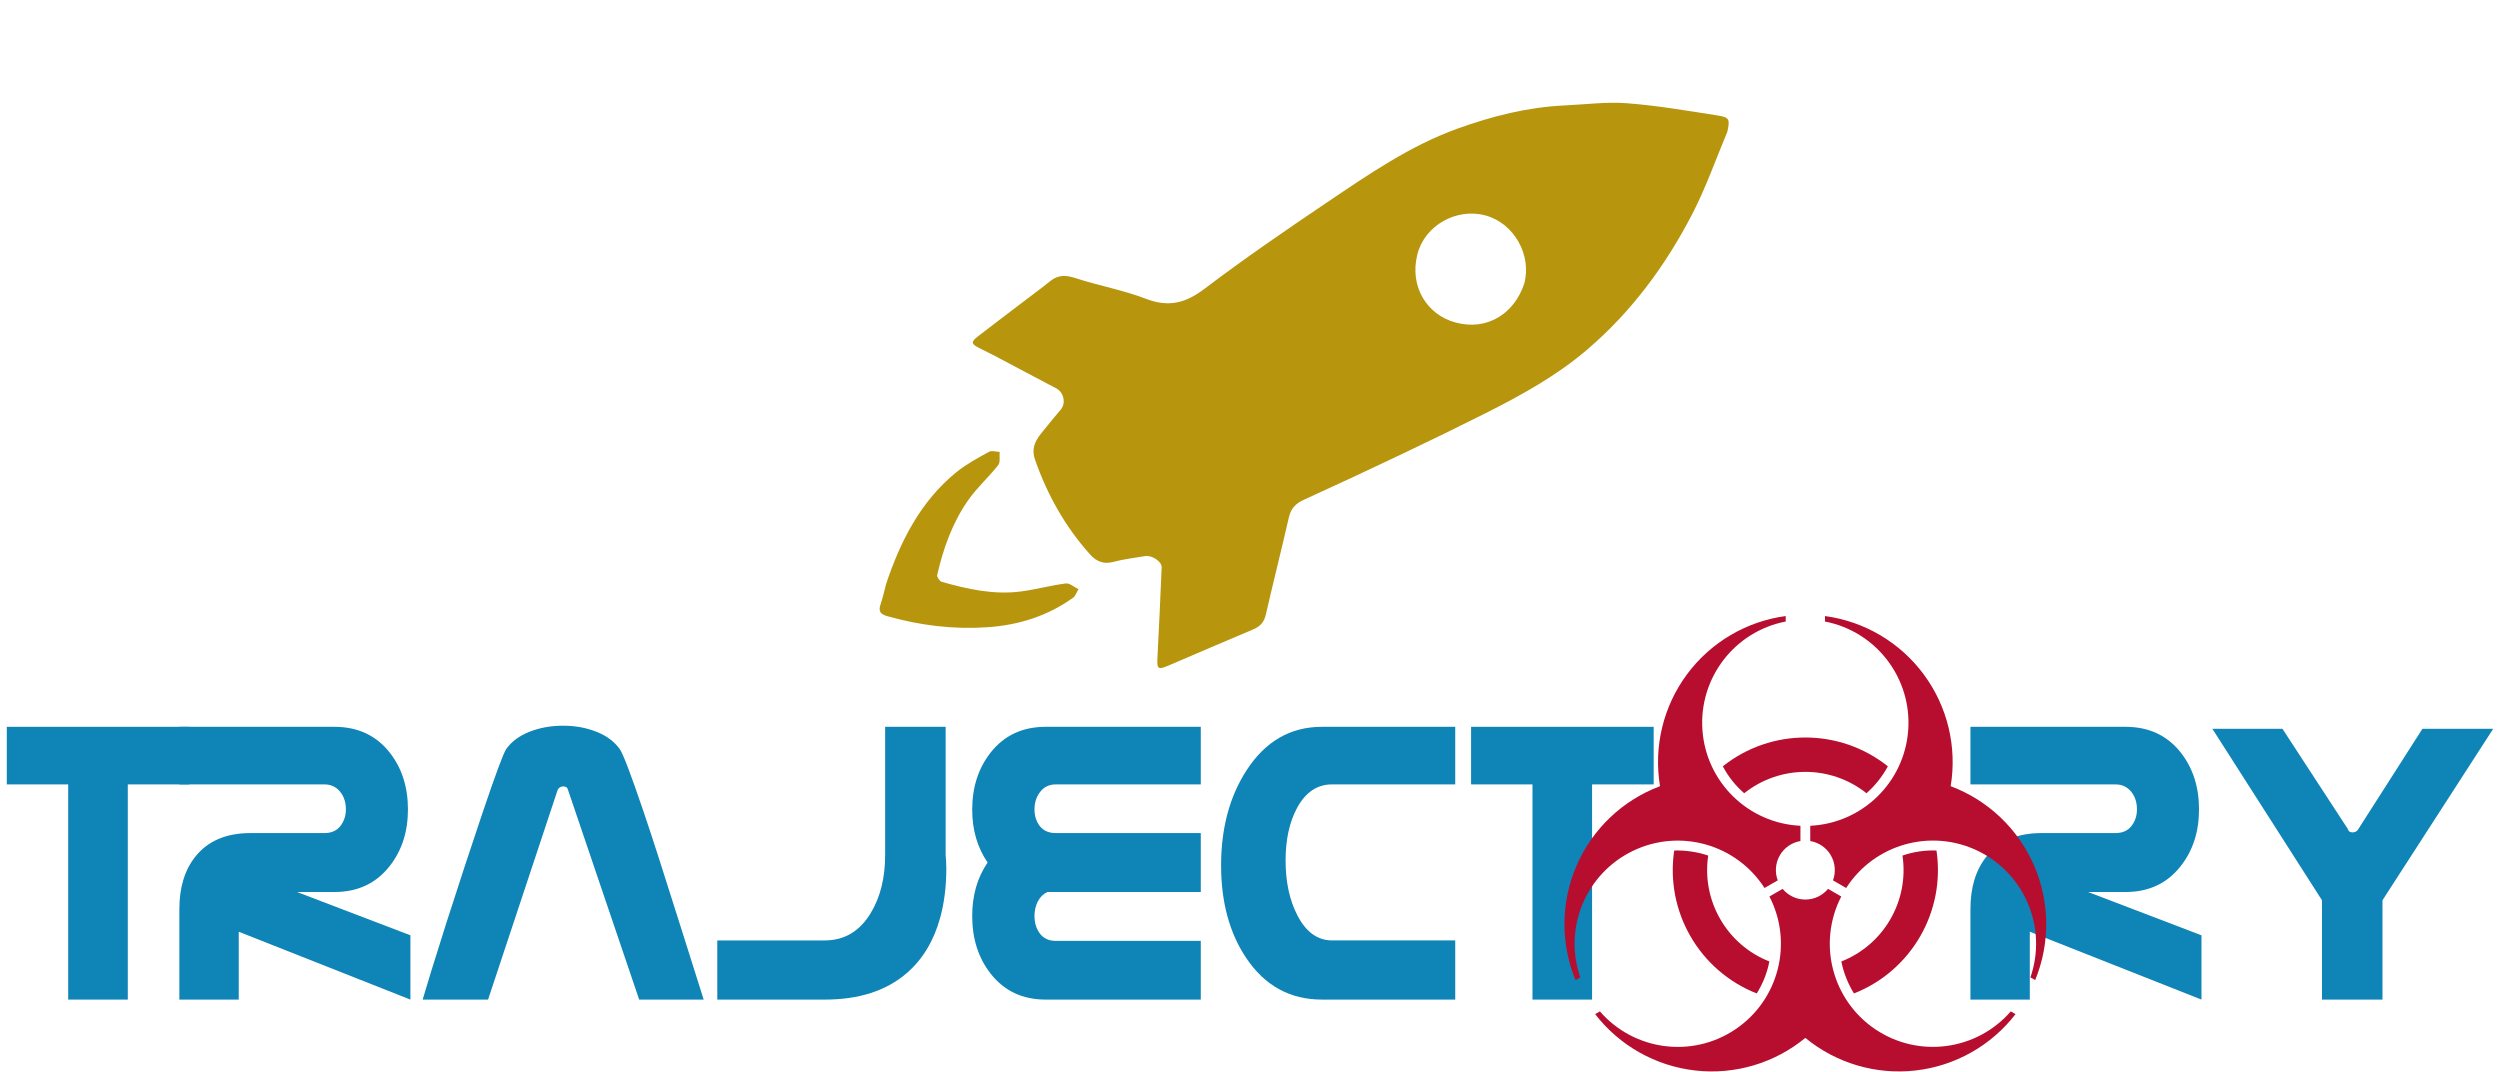
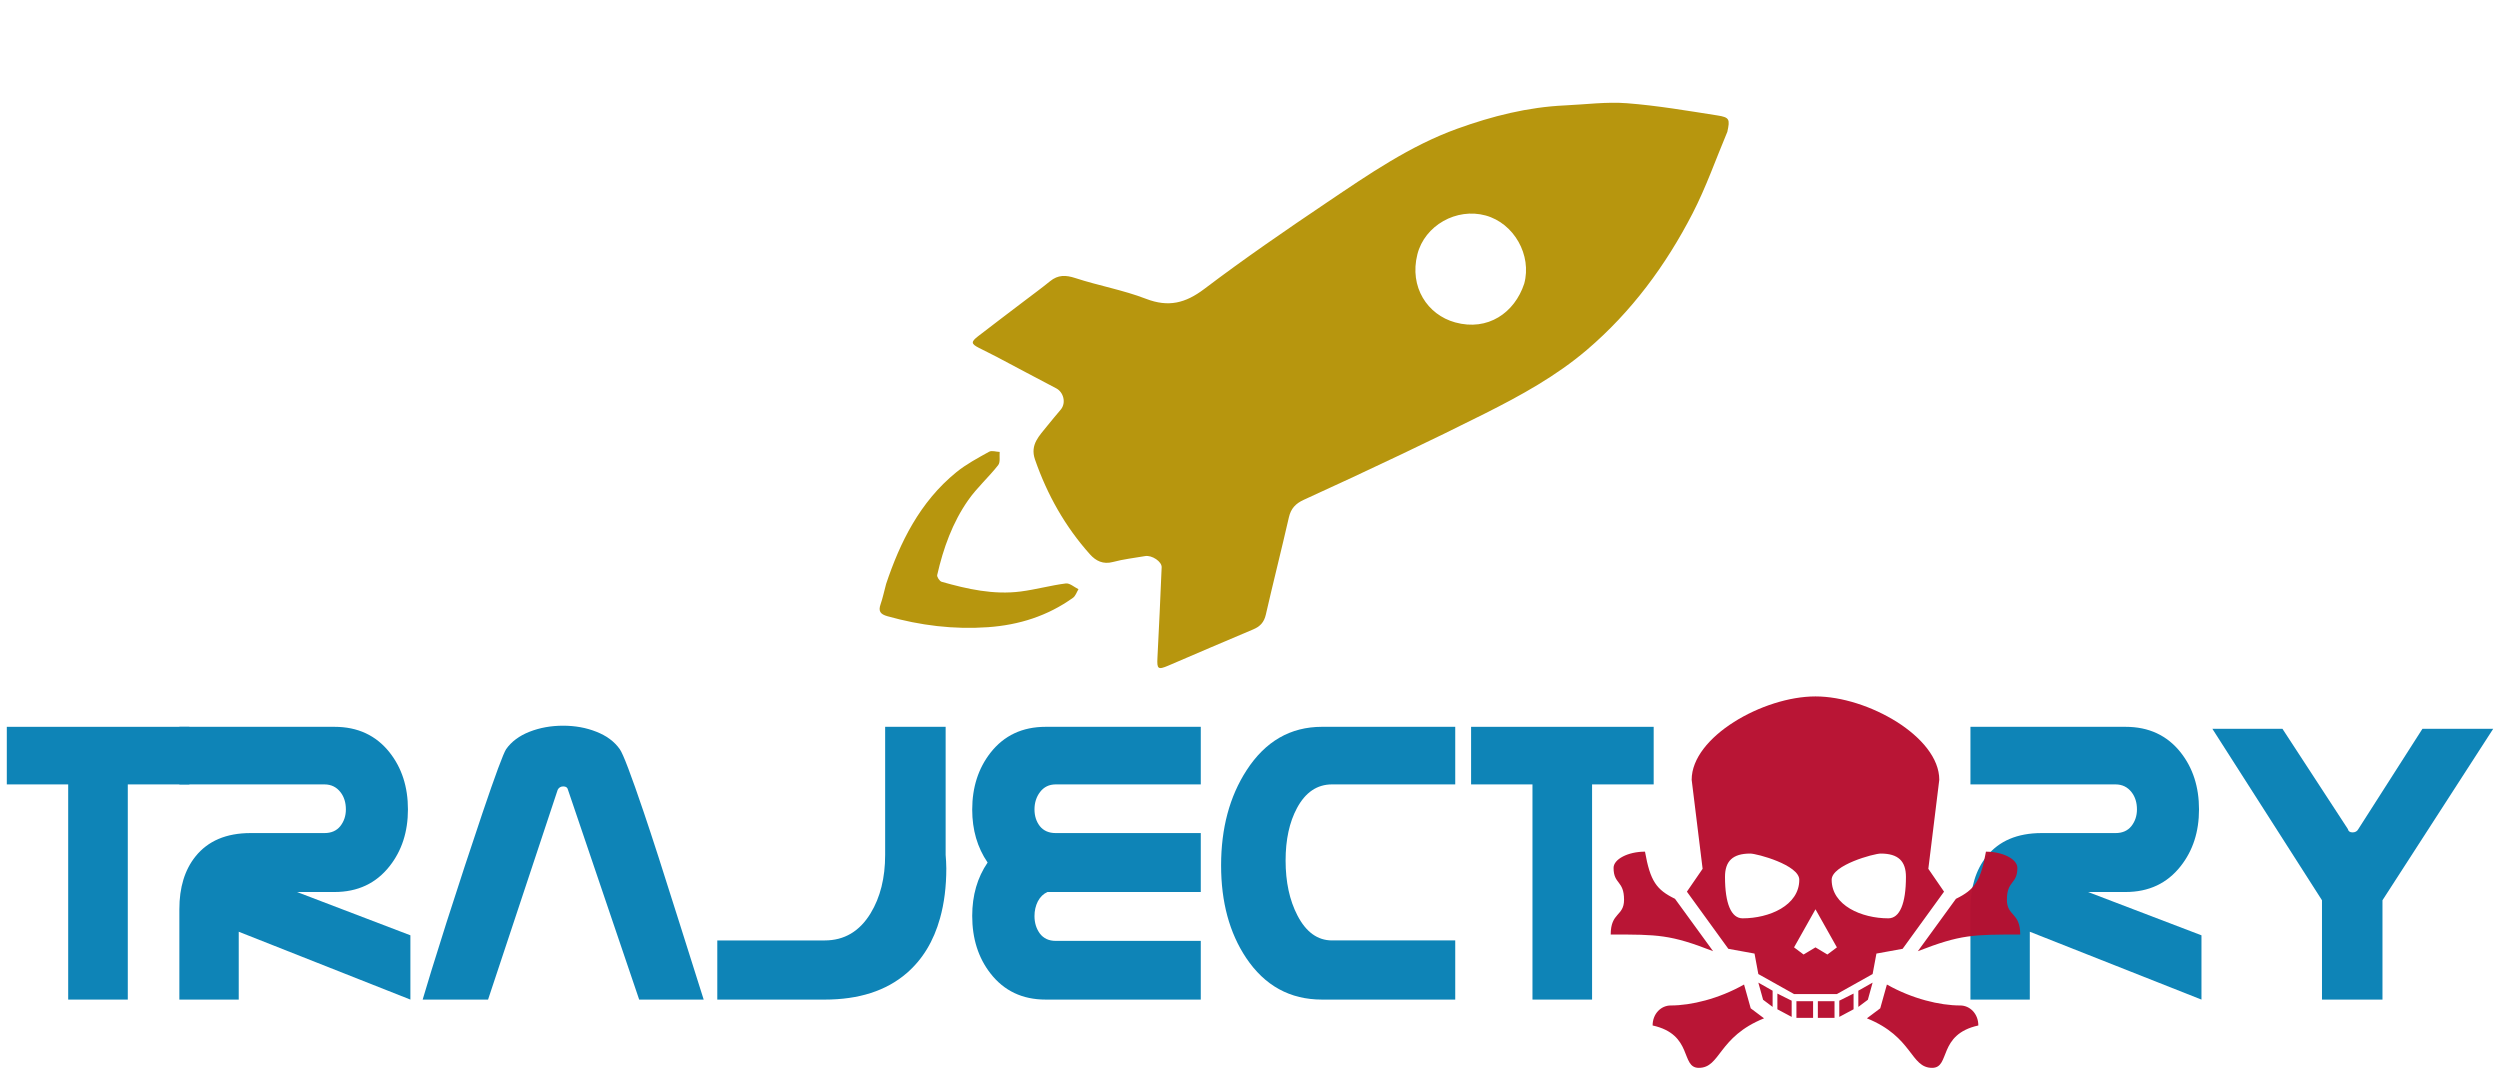
<svg xmlns="http://www.w3.org/2000/svg" xmlns:xlink="http://www.w3.org/1999/xlink" width="350" height="150" id="svg4019" version="1.1">
  <defs id="defs4021">
    <path transform="matrix(10,0,0,-10,260,260)" id="p" d="M 2.812,-1.046 A 3,3 0 0 1 0.5,2.958 V 4.512 A 10.5,10.5 0 0 1 2,25.308 v 0.558 A 15,15 0 0 0 14.797,8.543 15,15 0 0 0 23.401,-11.201 l -0.483,0.279 A 10.5,10.5 0 0 1 4.157,-1.823 z m 3.415,8.871 a 10,10 0 0 1 -12.453,0 9.5,9.5 0 0 0 -2.176,2.742 13.5,13.5 0 0 0 16.804,0 A 10,10 0 0 0 6.226,7.825 z" />
    <path transform="matrix(10,0,0,-10,260,260)" id="p-5" d="M 2.812,-1.046 A 3,3 0 0 1 0.5,2.958 V 4.512 A 10.5,10.5 0 0 1 2,25.308 v 0.558 A 15,15 0 0 0 14.797,8.543 15,15 0 0 0 23.401,-11.201 l -0.483,0.279 A 10.5,10.5 0 0 1 4.157,-1.823 z m 3.415,8.871 a 10,10 0 0 1 -12.453,0 9.5,9.5 0 0 0 -2.176,2.742 13.5,13.5 0 0 0 16.804,0 A 10,10 0 0 0 6.226,7.825 z" />
+     <color-profile id="color-profile4142" xlink:href="/usr/share/color/icc/colord/BestRGB.icc" name="Best-RGB" />
  </defs>
  <g id="layer1" transform="translate(0,-902.3622)">
    <g id="g4993" transform="translate(-2.828426,71.2632)">
      <g id="text4027" style="font-size:64px;font-style:normal;font-variant:normal;font-weight:bold;font-stretch:normal;text-align:start;line-height:125%;letter-spacing:0px;word-spacing:0px;writing-mode:lr-tb;text-anchor:start;fill:#0e84b7;fill-opacity:1;stroke:none;font-family:Nasa;-inkscape-font-specification:Nasa">
        <path id="path4768" d="m 29.344,940.916 -8.625,0 0,30.125 -8.344,0 0,-30.125 -8.594,0 0,-8.062 25.562,0 0,8.062" />
        <path id="path4770" d="m 60.282,971.041 -24.031,-9.5 0,9.5 -8.312,0 0,-12.656 c -2e-6,-3.042 0.75,-5.5 2.25,-7.375 1.75,-2.187 4.323,-3.281 7.719,-3.281 l 10.344,0 c 0.958,2e-5 1.698,-0.323 2.219,-0.969 0.521,-0.667 0.781,-1.448 0.781,-2.344 -2.5e-5,-0.958 -0.25,-1.76 -0.75,-2.406 -0.563,-0.729 -1.313,-1.094 -2.25,-1.094 l -20.312,0 0,-8.062 21.719,0 c 3.25,4e-5 5.823,1.198 7.719,3.594 1.708,2.167 2.562,4.823 2.562,7.969 -3.4e-5,3.125 -0.854,5.771 -2.562,7.938 -1.896,2.417 -4.469,3.625 -7.719,3.625 l -5.25,0 15.875,6.062 0,9" />
        <path id="path4772" d="m 101.344,971.041 -9.031,0 -9.969,-29.375 c -0.063,-0.312 -0.281,-0.469 -0.656,-0.469 -0.354,3e-5 -0.615,0.156 -0.781,0.469 l -9.75,29.375 -9.156,0 c 0.521,-1.812 1.635,-5.417 3.344,-10.812 1.729,-5.396 3.406,-10.5 5.031,-15.312 1.812,-5.354 2.917,-8.333 3.312,-8.938 0.75,-1.062 1.844,-1.875 3.281,-2.438 1.437,-0.562 3,-0.844 4.688,-0.844 1.687,4e-5 3.24,0.281 4.656,0.844 1.437,0.563 2.531,1.375 3.281,2.438 0.458,0.625 1.583,3.583 3.375,8.875 1.104,3.25 2.75,8.354 4.938,15.312 1.333,4.229 2.479,7.854 3.437,10.875" />
        <path id="path4774" d="m 135.219,950.791 c 0.021,0.208 0.042,0.51 0.062,0.906 0.021,0.375 0.031,0.698 0.031,0.969 -3e-5,2.563 -0.292,4.885 -0.875,6.969 -0.896,3.229 -2.458,5.802 -4.688,7.719 -2.854,2.458 -6.677,3.688 -11.469,3.688 l -15.031,0 0,-8.281 15.031,0 c 2.75,1e-5 4.896,-1.271 6.438,-3.812 1.354,-2.229 2.031,-4.948 2.031,-8.156 l 0,-17.938 8.469,0 0,17.938" />
        <path id="path4776" d="m 170.938,971.041 -21.719,0 c -3.25,0 -5.823,-1.219 -7.719,-3.656 -1.708,-2.187 -2.562,-4.875 -2.562,-8.062 0,-2.875 0.719,-5.365 2.156,-7.469 -1.438,-2.104 -2.156,-4.573 -2.156,-7.406 0,-3.125 0.854,-5.781 2.562,-7.969 1.896,-2.417 4.469,-3.625 7.719,-3.625 l 21.719,0 0,8.062 -20.312,0 c -0.917,3e-5 -1.646,0.354 -2.188,1.062 -0.521,0.688 -0.781,1.5 -0.781,2.438 -1e-5,0.917 0.25,1.698 0.75,2.344 0.521,0.646 1.26,0.969 2.219,0.969 l 20.312,0 0,8.031 0,0.219 -21.469,0 c -0.563,0.25 -1.01,0.688 -1.344,1.312 -0.313,0.625 -0.469,1.313 -0.469,2.062 -1e-5,0.938 0.25,1.75 0.75,2.438 0.521,0.688 1.26,1.031 2.219,1.031 l 20.312,0 0,8.219" />
        <path id="path4778" d="m 206.563,971.041 -18.656,0 c -4.479,0 -8.021,-1.948 -10.625,-5.844 -2.333,-3.5 -3.5,-7.812 -3.5,-12.938 0,-5.208 1.188,-9.646 3.562,-13.312 2.625,-4.062 6.146,-6.094 10.562,-6.094 l 18.656,0 0,8.062 -17.25,0 c -2.083,3e-5 -3.719,1.104 -4.906,3.312 -1.063,1.979 -1.594,4.427 -1.594,7.344 -1e-5,3 0.552,5.563 1.656,7.688 1.208,2.333 2.823,3.5 4.844,3.5 l 17.25,0 0,8.281" />
        <path id="path4780" d="m 234.344,940.916 -8.625,0 0,30.125 -8.344,0 0,-30.125 -8.594,0 0,-8.062 25.562,0 0,8.062" />
        <path id="path4784" d="m 311.032,971.041 -24.031,-9.5 0,9.5 -8.312,0 0,-12.656 c 0,-3.042 0.75,-5.5 2.25,-7.375 1.75,-2.187 4.323,-3.281 7.719,-3.281 l 10.344,0 c 0.958,2e-5 1.698,-0.323 2.219,-0.969 0.521,-0.667 0.781,-1.448 0.781,-2.344 -2e-5,-0.958 -0.25,-1.76 -0.75,-2.406 -0.563,-0.729 -1.313,-1.094 -2.25,-1.094 l -20.312,0 0,-8.062 21.719,0 c 3.25,4e-5 5.823,1.198 7.719,3.594 1.708,2.167 2.562,4.823 2.562,7.969 -3e-5,3.125 -0.854,5.771 -2.562,7.938 -1.896,2.417 -4.469,3.625 -7.719,3.625 l -5.25,0 15.875,6.062 0,9" />
        <path id="path4786" d="m 351.875,933.135 -15.5,24 0,13.906 -8.469,0 0,-13.906 -15.344,-24 9.812,0 9.156,14.031 c 0.062,0.313 0.281,0.469 0.656,0.469 0.375,2e-5 0.646,-0.156 0.812,-0.469 l 8.969,-14.031 9.906,0 m -23.969,37.906 0,0" />
      </g>
-       <g transform="matrix(0.1374993,0,0,0.1374993,219.8269,917.1617)" id="biohazard" style="fill:#b70e2f;fill-opacity:1;stroke-width:6.667;stroke-miterlimit:4;stroke-dasharray:none">
-         <use style="fill:#b70e2f;fill-opacity:1" height="1" width="1" y="0" x="0" id="use3341" xlink:href="#p-5" />
-         <use style="fill:#b70e2f;fill-opacity:1" height="1" width="1" y="0" x="0" id="use3343" transform="matrix(-0.5,0.8660254,-0.8660254,-0.5,615.1666,164.8334)" xlink:href="#p-5" />
-         <use style="fill:#b70e2f;fill-opacity:1" height="1" width="1" y="0" x="0" id="use3345" transform="matrix(-0.5,-0.8660254,0.8660254,-0.5,164.8334,615.1666)" xlink:href="#p-5" />
-       </g>
+       <g transform="matrix(0.1374993,0,0,0.1374993,219.8269,917.1617)" id="biohazard" style="fill:#b70e2f;fill-opacity:1;stroke-width:6.667;stroke-miterlimit:4;stroke-dasharray:none" />
+       <path style="fill:#b70e2f;fill-opacity:1;stroke:none;stroke-opacity:1;opacity:0.97" d="m 228.328,961.932 c 0,-3.133 1.867,-2.533 1.867,-4.867 0,-2.733 -1.467,-2.133 -1.467,-4.467 0,-1.2 2,-2.267 4.4,-2.267 0.733,4.133 1.6,5.333 4.2,6.6 l 5.333,7.333 c -6,-2.333 -7.667,-2.333 -14.333,-2.333 z m 5.867,12.733 c 0,-1.667 1.2,-2.8 2.533,-2.8 2.867,0 6.733,-0.933 10.267,-2.933 l 0.933,3.333 1.867,1.4 c -6.467,2.6 -6.067,6.933 -9.133,6.933 -2.6,0 -0.733,-4.667 -6.467,-5.933 z m 4.8,-18.733 2.2,-3.2 -1.533,-12.467 c 0,-6 10,-11.667 17.333,-11.667 7.333,0 17.333,5.667 17.333,11.667 l -1.533,12.467 2.2,3.2 -5.8,8 -3.667,0.667 -0.533,2.867 -5,2.8 -6,0 -5,-2.8 -0.533,-2.867 -3.667,-0.667 z m 5.333,-2.067 c 0,3.733 0.867,5.8 2.467,5.8 3.733,0 7.933,-1.8 7.933,-5.4 0,-2.067 -5.933,-3.667 -6.867,-3.667 -2.467,0 -3.533,1.067 -3.533,3.267 z m 4.667,14.8 2,1.133 0,2.267 -1.333,-1 z m 2.667,3.733 0,-2.2 2,1 0,2.267 z m 2.333,-8.667 1.333,1 1.667,-1 1.667,1 1.333,-1 -3,-5.333 z m 0.333,9.867 0,-2.333 2.333,0 0,2.333 -2.333,0 z m 3,0 0,-2.333 2.333,0 0,2.333 -2.333,0 z m 1.933,-19.333 c 0,3.6 4.2,5.4 7.933,5.4 1.6,0 2.467,-2.067 2.467,-5.8 0,-2.2 -1.067,-3.267 -3.533,-3.267 -0.933,0 -6.867,1.6 -6.867,3.667 z m 1.067,19.2 0,-2.267 2,-1 0,2.2 z m 2.667,-1.4 0,-2.267 2,-1.133 -0.667,2.4 z m 1.2,1.6 1.867,-1.4 0.933,-3.333 c 3.533,2 7.4,2.933 10.267,2.933 1.333,0 2.533,1.133 2.533,2.8 -5.733,1.267 -3.867,5.933 -6.467,5.933 -3.067,0 -2.667,-4.333 -9.133,-6.933 z m 7.133,-9.4 5.333,-7.333 c 2.6,-1.267 3.467,-2.467 4.2,-6.6 2.4,0 4.4,1.067 4.4,2.267 0,2.333 -1.467,1.733 -1.467,4.467 0,2.333 1.867,1.733 1.867,4.867 -6.667,0 -8.333,0 -14.333,2.333 z" id="path4" />
    </g>
    <g id="g4983" transform="matrix(0.9659258,0.258819,-0.258819,0.9659258,153.9063,863.098)" style="fill:#b7960e;fill-opacity:1">
      <g id="g4989" transform="translate(1,30)" style="fill:#b7960e;fill-opacity:1">
        <path d="m 98.863,2.993 c -0.563,4.111 -0.867,8.277 -1.747,12.315 -1.735,7.969 -4.688,15.498 -9.331,22.246 -3.213,4.672 -7.294,8.582 -11.509,12.335 -3.185,2.837 -6.407,5.634 -9.653,8.401 -3.878,3.308 -7.782,6.588 -11.717,9.829 -0.946,0.784 -1.409,1.623 -1.365,2.886 0.173,4.67 0.237,9.348 0.408,14.021 0.037,1.095 -0.353,1.804 -1.19,2.452 -3.399,2.627 -6.765,5.305 -10.146,7.959 -1.246,0.98 -1.434,0.872 -1.758,-0.668 -0.871,-4.137 -1.794,-8.26 -2.709,-12.387 -0.172,-0.779 -1.766,-1.321 -2.642,-0.915 -1.387,0.642 -2.817,1.2 -4.134,1.961 -1.24,0.716 -2.356,0.476 -3.389,-0.201 C 23.622,80.378 20.049,76.726 17.117,72.405 15.848,70.535 16.875,69 17.56,67.383 c 0.384,-0.91 0.834,-1.79 1.238,-2.691 C 19.288,63.601 18.547,62.256 17.392,62 14.339,61.323 11.296,60.604 8.249,59.911 7.322,59.7 6.389,59.529 5.46,59.326 4.267,59.066 4.171,58.812 4.958,57.777 c 1.63,-2.14 3.288,-4.257 4.931,-6.386 0.938,-1.214 1.903,-2.409 2.803,-3.652 0.843,-1.165 1.884,-1.418 3.306,-1.34 3.43,0.186 6.896,-0.12 10.297,0.244 3.357,0.359 5.498,-0.832 7.539,-3.456 4.308,-5.537 8.871,-10.881 13.477,-16.172 4.593,-5.274 9.134,-10.625 14.937,-14.666 4.255,-2.96 8.737,-5.464 13.693,-7.038 2.768,-0.878 5.489,-2.017 8.324,-2.546 4.169,-0.779 8.414,-1.168 12.639,-1.622 1.743,-0.188 1.874,0.054 1.959,1.85 m -21.966,27.91 c 0.032,-4.145 -3.563,-7.81 -7.684,-7.834 -4.228,-0.025 -7.889,3.551 -7.825,7.734 0.072,4.715 3.55,7.797 7.572,7.828 4.769,0.036 7.697,-3.475 7.937,-7.728" id="path4969" style="fill:#b7960e;fill-opacity:1" />
        <path d="m 1.489,94.608 c 0.372,-6.044 1.562,-12.272 5.445,-17.641 1.051,-1.452 2.395,-2.7 3.688,-3.957 0.308,-0.3 0.951,-0.248 1.439,-0.358 0.108,0.62 0.485,1.356 0.276,1.84 -0.843,1.974 -2.047,3.801 -2.78,5.809 -1.319,3.618 -1.629,7.427 -1.484,11.262 0.013,0.272 0.551,0.749 0.85,0.752 3.753,0.058 7.504,-0.1 11.036,-1.551 1.976,-0.812 3.837,-1.914 5.813,-2.724 0.514,-0.208 1.273,0.193 1.919,0.317 -0.136,0.459 -0.149,1.022 -0.43,1.363 -2.78,3.382 -6.31,5.634 -10.434,7.057 -4.547,1.571 -9.2,2.217 -13.988,2.158 C 1.801,98.921 1.395,98.601 1.476,97.555 1.542,96.718 1.489,95.87 1.489,94.608" id="path4971" style="fill:#b7960e;fill-opacity:1" />
      </g>
    </g>
  </g>
</svg>
